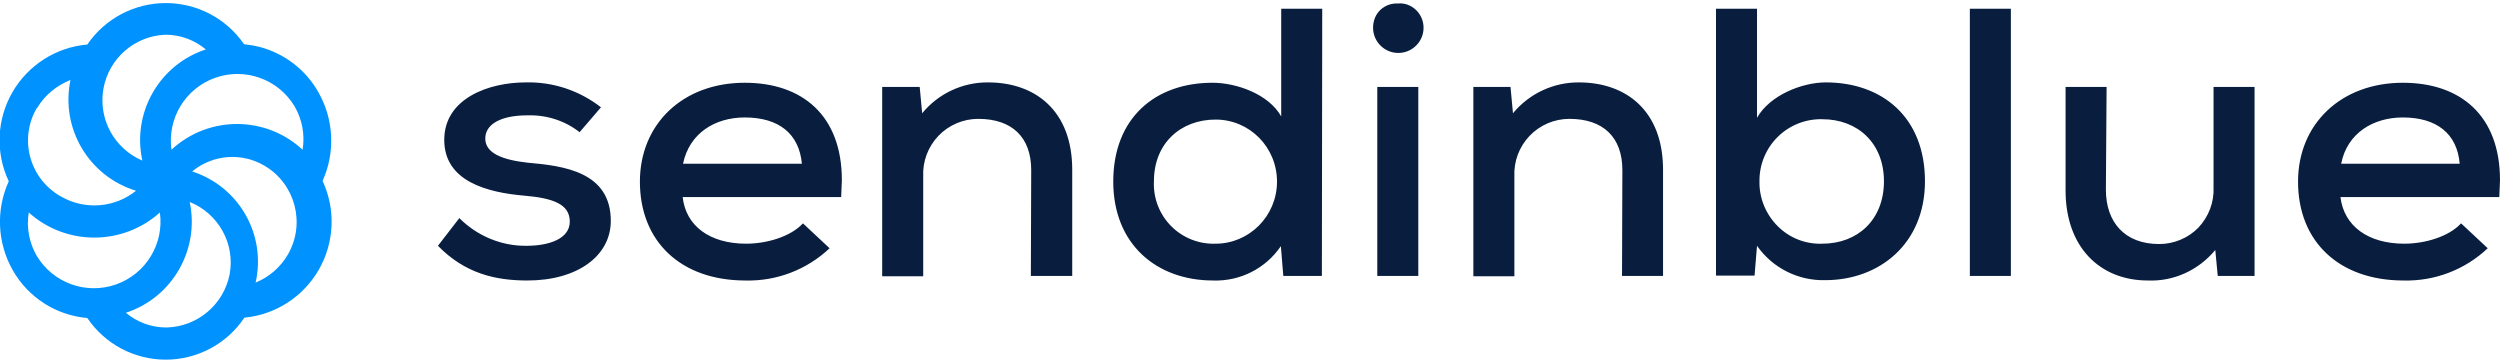
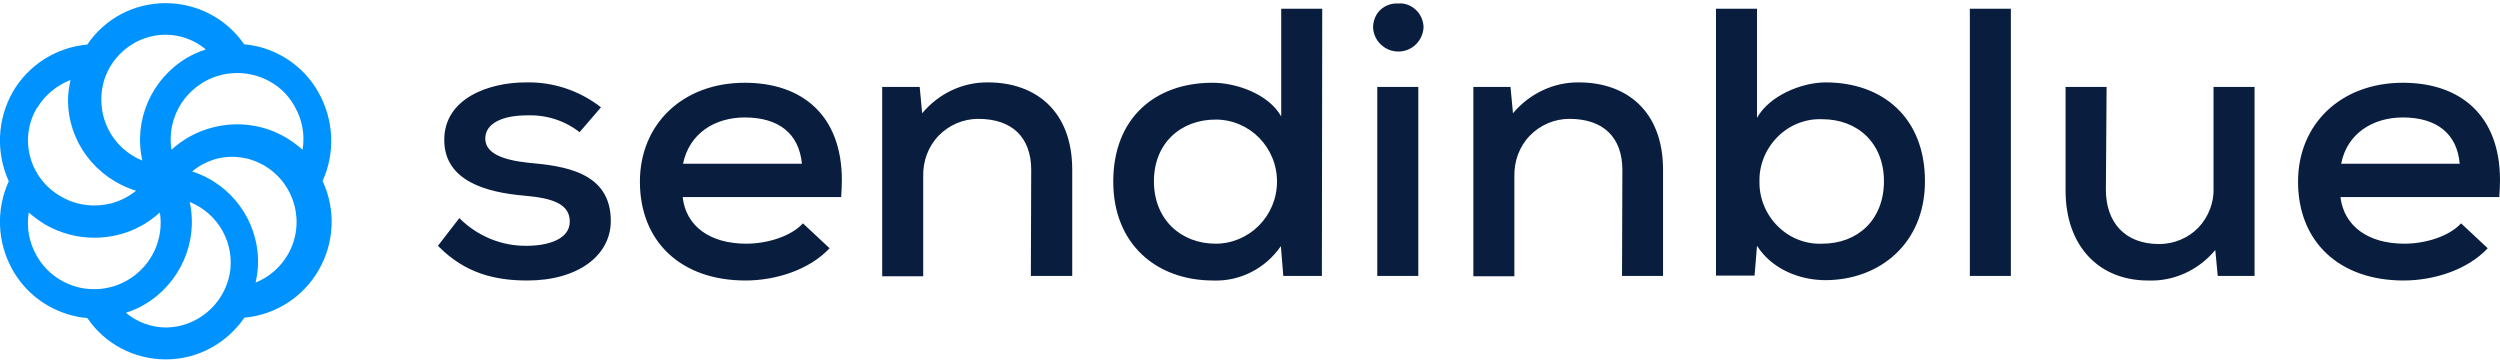
<svg xmlns="http://www.w3.org/2000/svg" viewBox="0 0 713 103">
-   <path d="M150.3 32.9c-7.2 0-11.9 2.4-11.9 6.6s4.9 6.1 12.1 6.9c10.3.9 23.7 2.6 23.7 16.6 0 9.9-9.4 17-23.8 17-9.1 0-17.8-2-25.5-9.9l6.1-7.9c5.1 5.1 12 8 19.2 7.9 6.2 0 12.3-1.9 12.3-6.9s-4.8-6.7-13-7.4c-10.4-.9-22.8-4-22.8-15.9s12.8-16.4 23.2-16.4c7.8-.2 15.3 2.3 21.5 7.1l-6.1 7.1c-4.2-3.3-9.5-5-15-4.8zm62.5 36.6c5.9 0 12.7-2 16.2-5.8l7.6 7.1a33.7 33.7 0 01-24 9.2c-18.3 0-30.1-11-30.1-28.2 0-16.4 12.2-28.2 29.9-28.2 16.4 0 27.7 9.3 27.7 27.8l-.2 4.8h-45.2c.9 8.3 7.8 13.3 18.1 13.3zm-.4-36c-8.5 0-15.8 4.5-17.6 13.2h33.9c-.8-8.6-6.6-13.2-16.3-13.2zm81.7 15c0-9.3-5.4-14.6-15.1-14.6a15.7 15.7 0 00-15.7 16.4v28.5h-11.7v-54h10.7l.7 7.5a24.1 24.1 0 0118.8-8.8c13.5 0 24 8.1 24 24.9v30.3H294l.1-30.2zM377 78.7h-11l-.7-8.5A22.4 22.4 0 01346 80c-16.2 0-28.5-10.4-28.5-28.2 0-18.3 12.1-28.2 28.3-28.2 6.8 0 16 3.2 19.6 9.6V2.5h11.7l-.1 76.2zm-47.9-27a17 17 0 0017.6 17.8c9.6 0 17.5-7.9 17.5-17.7s-7.8-17.7-17.5-17.7c-9.9 0-17.6 6.7-17.6 17.6zM398.7 1c1.9-.2 3.7.5 5.1 1.8S406 6 406 7.9a7.2 7.2 0 01-14.4 0c0-1.9.7-3.8 2.1-5.1s3.2-1.9 5-1.8zm5.8 77.7h-11.7V24.8h11.7v53.9zm58.2-30.2c0-9.3-5.4-14.6-15.1-14.6a15.7 15.7 0 00-15.7 16.4v28.5h-11.7v-54h10.6l.7 7.5a24.2 24.2 0 0118.8-8.8c13.5 0 24 8.1 24 24.9v30.3h-11.7l.1-30.2zm38.4-14.9c3.6-6.4 12.8-10.1 19.6-10.1 16.1 0 28.3 9.9 28.3 28.2 0 17.9-13.1 28.2-28.4 28.2a23 23 0 01-19.5-9.8l-.7 8.5h-11V2.5h11.7v31.1zm.7 18.1c-.1 4.8 1.8 9.4 5.2 12.8a17 17 0 0012.7 5c10.2 0 17.6-6.9 17.6-17.8S529.8 34 519.7 34a17.5 17.5 0 00-17.9 17.7zm71.7 27h-11.7V2.5h11.7v76.2zm27.1-24.6c0 9.2 5.3 15.5 15.2 15.5 4.2 0 8.3-1.7 11.2-4.7 2.9-3.1 4.5-7.2 4.3-11.5V24.8H643v53.9h-10.5l-.7-7.4c-4.8 5.8-11.9 9-19.2 8.7-13.7 0-23.5-9.5-23.5-25.7V24.8h11.7l-.2 29.3zm85.1 15.4c5.9 0 12.7-2 16.2-5.8l7.6 7.1a33.7 33.7 0 01-24 9.2c-18.3 0-30.1-11-30.1-28.2 0-16.4 12.2-28.2 29.9-28.2 16.4 0 27.7 9.3 27.7 27.8l-.2 4.8h-45.3c1 8.3 7.9 13.3 18.2 13.3zm-.4-36c-8.5 0-15.9 4.5-17.6 13.2h33.8c-.7-8.6-6.6-13.2-16.2-13.2z" fill="#091e3f" />
-   <path d="M90.8 26.3c-3.6-6.4-9.6-11-16.7-12.9-1.5-.4-3-.6-4.5-.8a27.1 27.1 0 00-44.7.1 27.4 27.4 0 00-22.4 39A27.9 27.9 0 003.6 77a27.1 27.1 0 0021.3 13.7 27 27 0 0044.8-.1 27.5 27.5 0 0022.3-39 27.9 27.9 0 00-1.2-25.3zm-6.8 4c2.2 3.8 3 8.1 2.3 12.4a27.5 27.5 0 00-37.4 0A19 19 0 0184 30.3zM47.2 9.9c4.2 0 8.3 1.5 11.5 4.2a27.2 27.2 0 00-18.1 31.7 18.7 18.7 0 016.6-35.9zM10.6 30.8c2.1-3.6 5.5-6.4 9.5-8a27.2 27.2 0 0018.7 31.6 19 19 0 01-21.3 1.7 18.3 18.3 0 01-7-25.3h.1zM10.5 73c-2.2-3.8-3-8.1-2.3-12.4a28 28 0 0037.4 0A19 19 0 0110.5 73zm36.9 20.4c-4.2 0-8.3-1.5-11.5-4.2a27.3 27.3 0 0018.2-31.6c8.2 3.3 13 11.9 11.4 20.6a18.8 18.8 0 01-18.1 15.2zm34.7-20.8a19 19 0 01-9.2 8 27 27 0 00-18.1-31.7 18 18 0 0120.7-1.6 18.6 18.6 0 016.6 25.3z" fill="#0092ff" />
+   <path d="M150.3 32.9c-7.2 0-11.9 2.4-11.9 6.6s4.9 6.1 12.1 6.9c10.3.9 23.7 2.6 23.7 16.6 0 9.9-9.4 17-23.8 17-9.1 0-17.8-2-25.5-9.9l6.1-7.9c5.1 5.1 12 8 19.2 7.9 6.2 0 12.3-1.9 12.3-6.9s-4.8-6.7-13-7.4c-10.4-.9-22.8-4-22.8-15.9s12.8-16.4 23.2-16.4c7.8-.2 15.3 2.3 21.5 7.1l-6.1 7.1c-4.2-3.3-9.5-5-15-4.8zm62.5 36.6c5.9 0 12.7-2 16.2-5.8l7.6 7.1c-5.8 6.2-15.4 9.2-24 9.2-18.3 0-30.1-11-30.1-28.2 0-16.4 12.2-28.2 29.9-28.2 16.4 0 27.7 9.3 27.7 27.8 0 1.5-.1 3.2-.2 4.8h-45.2c.9 8.3 7.8 13.3 18.1 13.3zm-.4-36c-8.5 0-15.8 4.5-17.6 13.2h33.9c-.8-8.6-6.6-13.2-16.3-13.2zm81.7 15c0-9.3-5.4-14.6-15.1-14.6-4.2 0-8.3 1.7-11.3 4.8-3 3.1-4.5 7.3-4.4 11.6v28.5h-11.7v-54h10.7l.7 7.5c4.7-5.6 11.5-8.9 18.8-8.8 13.5 0 24 8.1 24 24.9v30.3H294l.1-30.2zM377 78.7h-11l-.7-8.5c-4.4 6.4-11.7 10.1-19.3 9.8-16.2 0-28.5-10.4-28.5-28.2 0-18.3 12.1-28.2 28.3-28.2 6.8 0 16 3.2 19.6 9.6V2.5h11.7l-.1 76.2zm-47.9-27c0 10.9 7.7 17.8 17.6 17.8 9.6 0 17.5-7.9 17.5-17.7s-7.8-17.7-17.5-17.7c-9.9 0-17.6 6.7-17.6 17.6zM398.7 1c1.9-.2 3.7.5 5.1 1.8S406 6 406 7.9c-.3 3.9-3.4 6.8-7.2 6.8s-7-3-7.2-6.8c0-1.9.7-3.8 2.1-5.1s3.2-1.9 5-1.8zm5.8 77.7h-11.7V24.8h11.7v53.9zm58.2-30.2c0-9.3-5.4-14.6-15.1-14.6-4.2 0-8.3 1.7-11.3 4.8-3 3.1-4.5 7.3-4.4 11.6v28.5h-11.7v-54h10.6l.7 7.5c4.7-5.6 11.6-8.9 18.8-8.8 13.5 0 24 8.1 24 24.9v30.3h-11.7l.1-30.2zm38.4-14.9c3.6-6.4 12.8-10.1 19.6-10.1 16.1 0 28.3 9.9 28.3 28.2 0 17.9-13.1 28.2-28.4 28.2-7 0-15.1-2.9-19.5-9.8l-.7 8.5h-11V2.5h11.7v31.1zm.7 18.1c-.1 4.8 1.8 9.4 5.2 12.8 3.4 3.4 8 5.2 12.7 5 10.2 0 17.6-6.9 17.6-17.8S529.8 34 519.7 34c-4.7-.2-9.3 1.6-12.7 5-3.4 3.4-5.3 8-5.2 12.7zm71.7 27h-11.7V2.5h11.7v76.2zm27.1-24.6c0 9.2 5.3 15.5 15.2 15.5 4.2 0 8.3-1.7 11.2-4.7 2.9-3.1 4.5-7.2 4.3-11.5V24.8H643v53.9h-10.5l-.7-7.4c-4.8 5.8-11.9 9-19.2 8.7-13.7 0-23.5-9.5-23.5-25.7V24.8h11.7l-.2 29.3zm85.1 15.4c5.9 0 12.7-2 16.2-5.8l7.6 7.1c-5.8 6.2-15.4 9.2-24 9.2-18.3 0-30.1-11-30.1-28.2 0-16.4 12.2-28.2 29.9-28.2 16.4 0 27.7 9.3 27.7 27.8 0 1.5-.1 3.2-.2 4.8h-45.3c1 8.3 7.9 13.3 18.2 13.3zm-.4-36c-8.5 0-15.9 4.5-17.6 13.2h33.8c-.7-8.6-6.6-13.2-16.2-13.2z" fill="#091e3f" />
+   <path d="M90.8 26.3c-3.6-6.4-9.6-11-16.7-12.9-1.5-.4-3-.6-4.5-.8C64.6 5.3 56.2.9 47.2.9S29.9 5.3 24.9 12.7C16 13.5 8 18.6 3.6 26.3c-4.4 7.8-4.8 17.2-1.1 25.4C-1.2 59.8-.8 69.2 3.6 77c3.6 6.4 9.6 11 16.7 12.9 1.5.4 3 .7 4.6.8 5 7.4 13.4 11.8 22.4 11.8S64.6 98 69.7 90.6c8.9-.8 16.8-5.9 21.2-13.6 4.5-7.8 4.9-17.2 1.1-25.4 3.7-8.1 3.2-17.5-1.2-25.3zm-6.8 4c2.2 3.8 3 8.1 2.3 12.4-1.5-1.3-3.1-2.5-4.8-3.5-6.3-3.7-13.9-4.7-21-2.8-4.3 1.1-8.3 3.3-11.6 6.3-1.2-7.7 2.4-15.3 9.2-19.3 4.3-2.5 9.4-3.2 14.2-2 5.1 1.3 9.3 4.5 11.7 8.9zM47.2 9.9c4.2 0 8.3 1.5 11.5 4.2-1.9.6-3.7 1.4-5.4 2.4-10.1 6-15.3 17.8-12.7 29.3-7.1-2.9-11.7-9.7-11.7-17.3C28.8 18.3 37 10 47.2 9.9zM10.6 30.8c2.1-3.6 5.5-6.4 9.5-8-.4 1.9-.7 3.9-.7 5.8 0 11.7 7.8 22.2 19.4 25.8-2.1 1.7-4.5 2.9-7.1 3.6-4.8 1.2-9.9.6-14.2-1.9-9.1-5.1-12.2-16.4-7-25.3h.1zM10.5 73c-2.2-3.8-3-8.1-2.3-12.4 1.5 1.3 3.1 2.5 4.8 3.5 4.2 2.4 9 3.7 13.9 3.7 2.4 0 4.8-.3 7.1-.9 4.3-1.1 8.3-3.3 11.6-6.3 1.2 7.7-2.4 15.3-9.2 19.3-4.3 2.5-9.4 3.2-14.2 2-5-1.3-9.2-4.5-11.7-8.9zm36.9 20.4c-4.2 0-8.3-1.5-11.5-4.2 1.9-.6 3.7-1.4 5.4-2.4 10.1-6 15.3-17.8 12.8-29.2 8.2 3.3 13 11.9 11.4 20.6-1.7 8.7-9.3 15.1-18.1 15.2zm34.7-20.8c-2.1 3.6-5.3 6.4-9.2 8 .4-1.9.7-3.9.7-5.9 0-11.8-7.6-22.2-18.8-25.8 2-1.7 4.4-2.9 6.9-3.6 4.7-1.2 9.6-.5 13.8 2 8.7 5.2 11.7 16.4 6.6 25.3z" fill="#0092ff" />
</svg>
